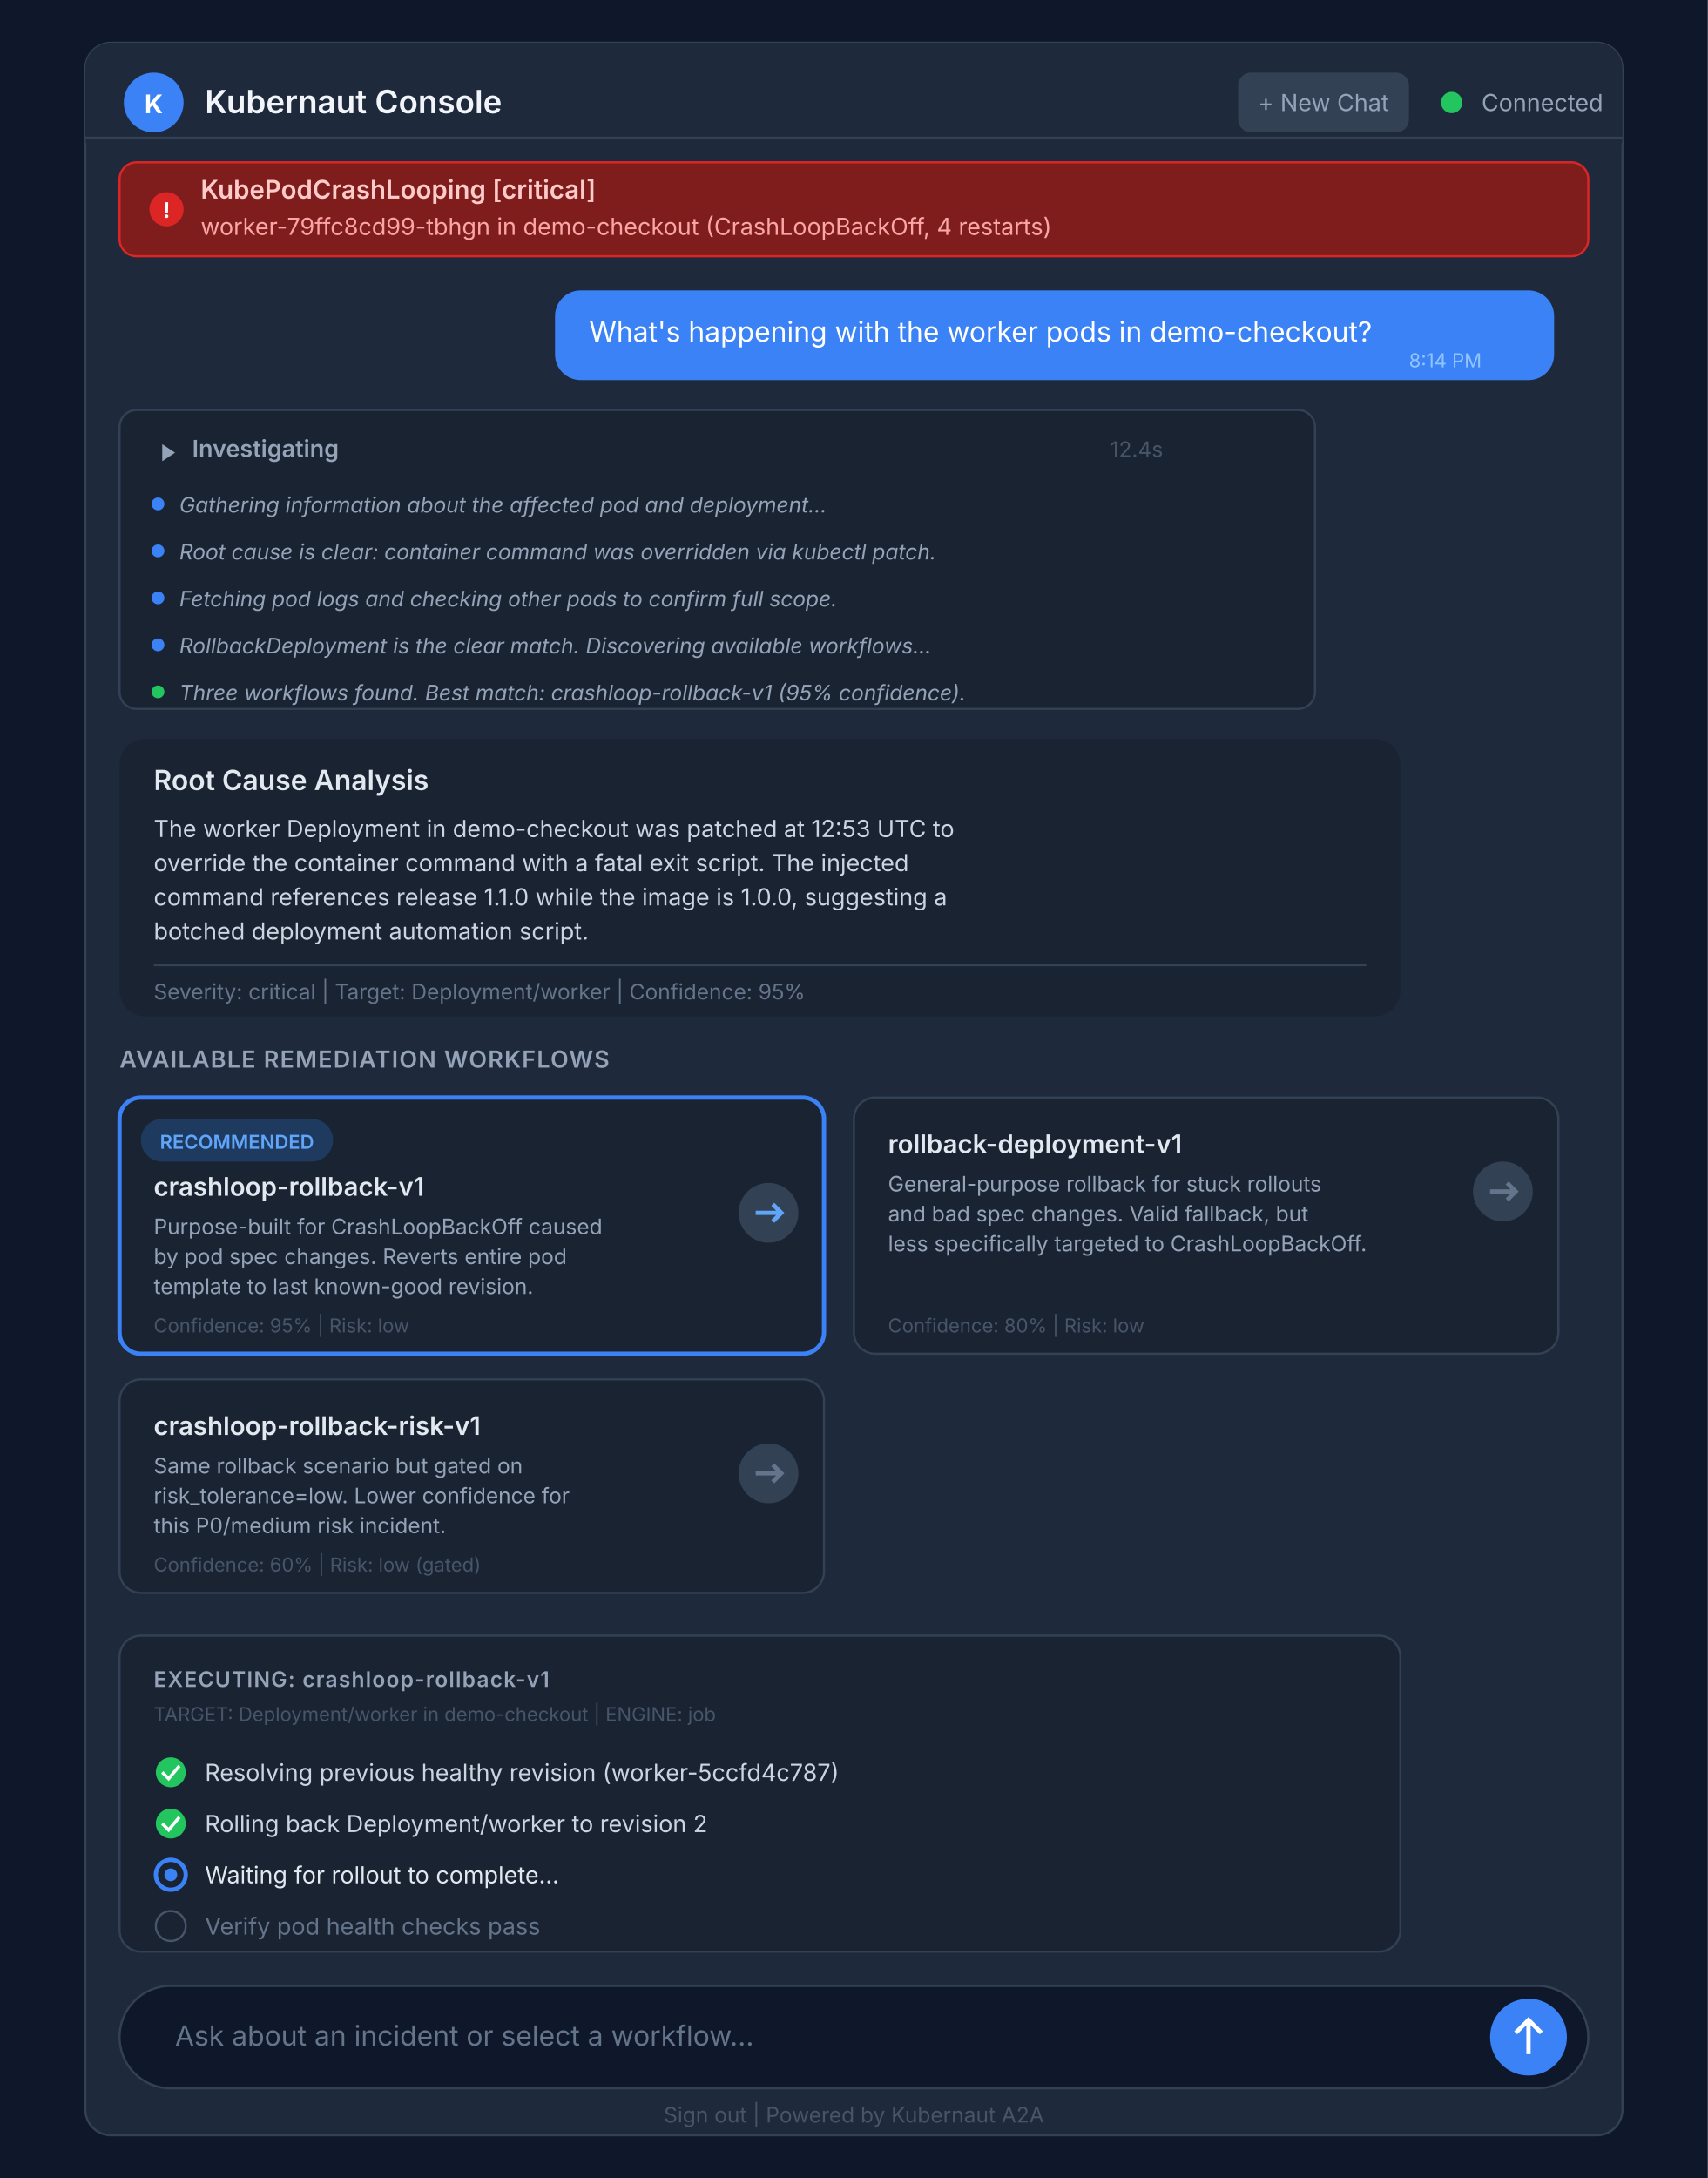
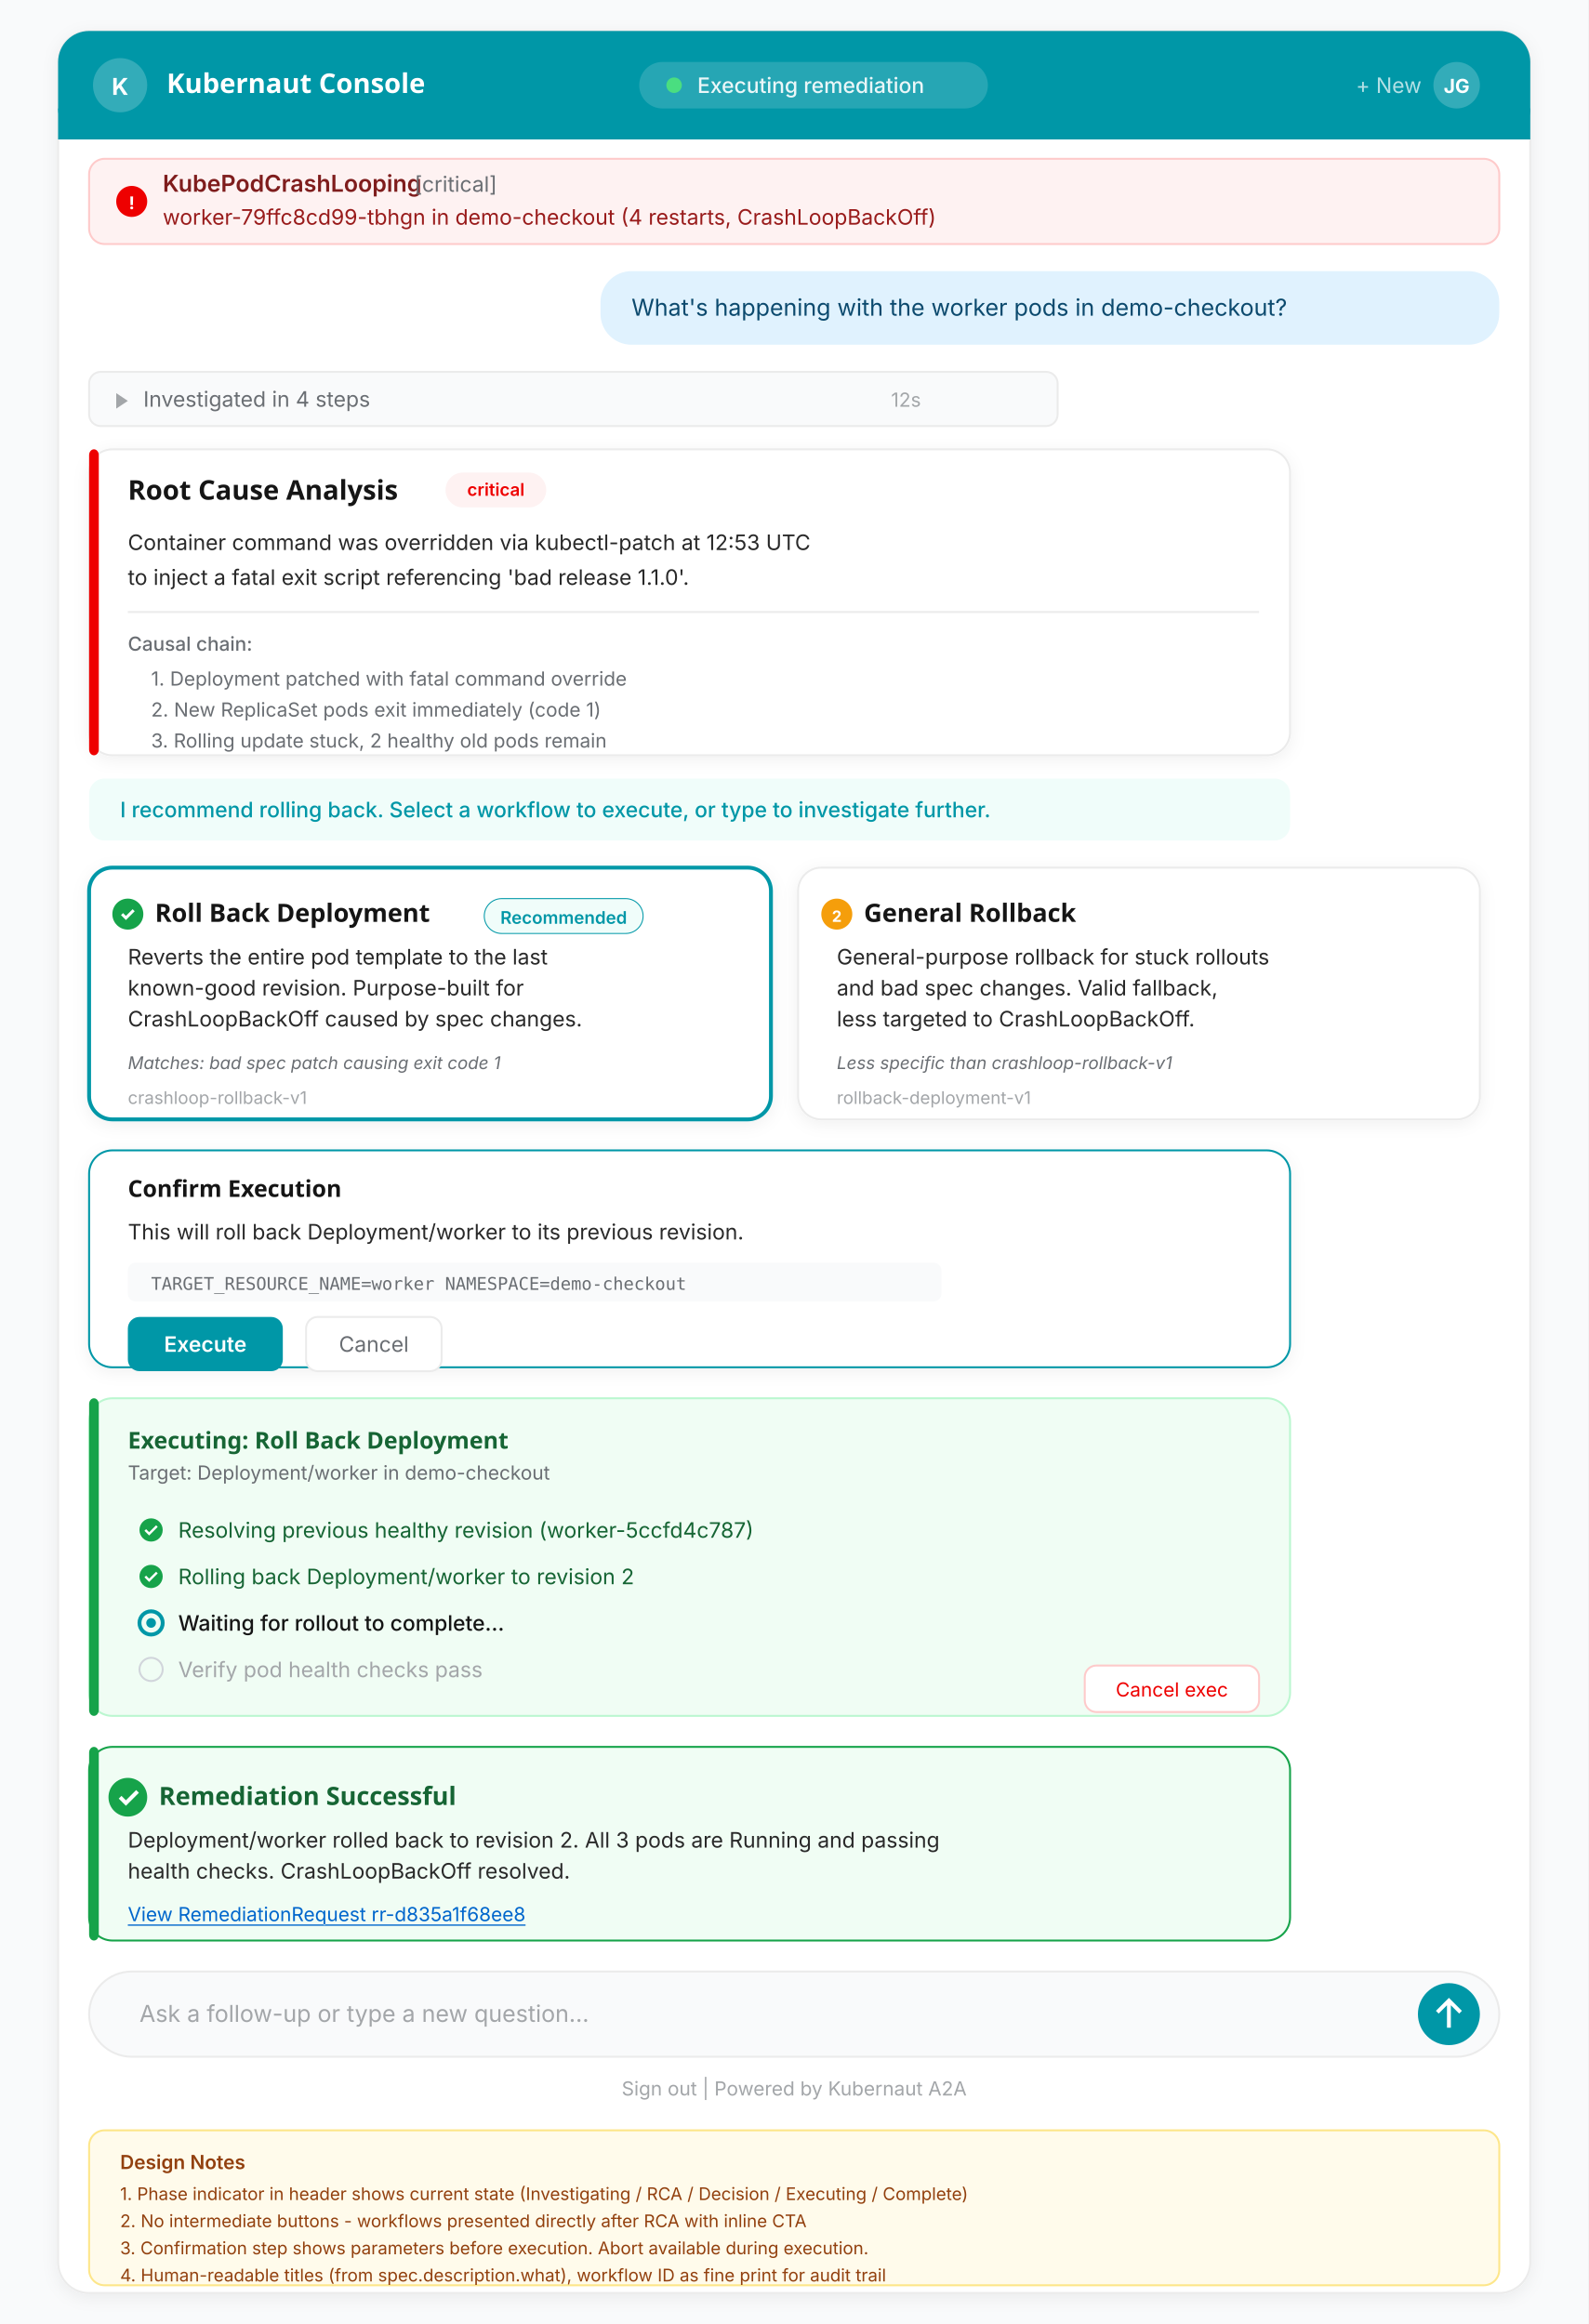
- <svg xmlns="http://www.w3.org/2000/svg" viewBox="0 0 800 1020" font-family="-apple-system, BlinkMacSystemFont, Segoe UI, sans-serif">
-   <rect width="800" height="1020" fill="#0f172a" />
-   <rect x="40" y="20" width="720" height="980" rx="12" fill="#1e293b" stroke="#334155" stroke-width="1" />
-   <rect x="40" y="20" width="720" height="56" rx="12" fill="#1e293b" />
-   <rect x="40" y="64" width="720" height="1" fill="#334155" />
-   <circle cx="72" cy="48" r="14" fill="#3b82f6" />
-   <text x="72" y="53" text-anchor="middle" fill="white" font-size="12" font-weight="bold">K</text>
-   <text x="96" y="53" fill="#f1f5f9" font-size="15" font-weight="600">Kubernaut Console</text>
-   <circle cx="680" cy="48" r="5" fill="#22c55e" />
-   <text x="694" y="52" fill="#94a3b8" font-size="11">Connected</text>
-   <rect x="580" y="34" width="80" height="28" rx="6" fill="#334155" />
-   <text x="620" y="52" text-anchor="middle" fill="#94a3b8" font-size="11">+ New Chat</text>
-   <rect x="56" y="76" width="688" height="44" rx="8" fill="#7f1d1d" stroke="#dc2626" stroke-width="1" />
-   <circle cx="78" cy="98" r="8" fill="#dc2626" />
-   <text x="78" y="102" text-anchor="middle" fill="white" font-size="10" font-weight="bold">!</text>
-   <text x="94" y="93" fill="#fecaca" font-size="12" font-weight="600">KubePodCrashLooping [critical]</text>
-   <text x="94" y="110" fill="#fca5a5" font-size="11">worker-79ffc8cd99-tbhgn in demo-checkout (CrashLoopBackOff, 4 restarts)</text>
-   <rect x="260" y="136" width="468" height="42" rx="12" fill="#3b82f6" />
-   <text x="276" y="160" fill="white" font-size="13">What's happening with the worker pods in demo-checkout?</text>
-   <text x="660" y="172" fill="#93c5fd" font-size="9">8:14 PM</text>
-   <rect x="56" y="192" width="560" height="140" rx="8" fill="#1a2332" stroke="#334155" stroke-width="1" />
-   <polygon points="76,208 82,212 76,216" fill="#94a3b8" />
-   <text x="90" y="214" fill="#94a3b8" font-size="11" font-weight="600">Investigating</text>
-   <text x="520" y="214" fill="#475569" font-size="10">12.4s</text>
-   <circle cx="74" cy="236" r="3" fill="#3b82f6" />
-   <text x="84" y="240" fill="#94a3b8" font-size="10" font-style="italic">Gathering information about the affected pod and deployment...</text>
-   <circle cx="74" cy="258" r="3" fill="#3b82f6" />
-   <text x="84" y="262" fill="#94a3b8" font-size="10" font-style="italic">Root cause is clear: container command was overridden via kubectl patch.</text>
-   <circle cx="74" cy="280" r="3" fill="#3b82f6" />
-   <text x="84" y="284" fill="#94a3b8" font-size="10" font-style="italic">Fetching pod logs and checking other pods to confirm full scope.</text>
-   <circle cx="74" cy="302" r="3" fill="#3b82f6" />
-   <text x="84" y="306" fill="#94a3b8" font-size="10" font-style="italic">RollbackDeployment is the clear match. Discovering available workflows...</text>
-   <circle cx="74" cy="324" r="3" fill="#22c55e" />
-   <text x="84" y="328" fill="#94a3b8" font-size="10" font-style="italic">Three workflows found. Best match: crashloop-rollback-v1 (95% confidence).</text>
-   <rect x="56" y="346" width="600" height="130" rx="12" fill="#1a2332" />
-   <text x="72" y="370" fill="#e2e8f0" font-size="13" font-weight="600">Root Cause Analysis</text>
-   <text x="72" y="392" fill="#cbd5e1" font-size="11">The worker Deployment in demo-checkout was patched at 12:53 UTC to</text>
-   <text x="72" y="408" fill="#cbd5e1" font-size="11">override the container command with a fatal exit script. The injected</text>
-   <text x="72" y="424" fill="#cbd5e1" font-size="11">command references release 1.1.0 while the image is 1.0.0, suggesting a</text>
-   <text x="72" y="440" fill="#cbd5e1" font-size="11">botched deployment automation script.</text>
-   <line x1="72" y1="452" x2="640" y2="452" stroke="#334155" stroke-width="1" />
-   <text x="72" y="468" fill="#64748b" font-size="10">Severity: critical | Target: Deployment/worker | Confidence: 95%</text>
-   <text x="56" y="500" fill="#94a3b8" font-size="11" font-weight="600" letter-spacing="0.5">AVAILABLE REMEDIATION WORKFLOWS</text>
-   <rect x="56" y="514" width="330" height="120" rx="10" fill="#1a2332" stroke="#3b82f6" stroke-width="2" />
-   <rect x="66" y="524" width="90" height="20" rx="10" fill="#1e3a5f" />
-   <text x="111" y="538" text-anchor="middle" fill="#60a5fa" font-size="9" font-weight="600">RECOMMENDED</text>
-   <text x="72" y="560" fill="#e2e8f0" font-size="12" font-weight="600">crashloop-rollback-v1</text>
-   <text x="72" y="578" fill="#94a3b8" font-size="10">Purpose-built for CrashLoopBackOff caused</text>
-   <text x="72" y="592" fill="#94a3b8" font-size="10">by pod spec changes. Reverts entire pod</text>
-   <text x="72" y="606" fill="#94a3b8" font-size="10">template to last known-good revision.</text>
-   <text x="72" y="624" fill="#475569" font-size="9">Confidence: 95% | Risk: low</text>
-   <circle cx="360" cy="568" r="14" fill="#334155" />
-   <path d="M354,568 L366,568 M362,564 L366,568 L362,572" stroke="#60a5fa" stroke-width="2" fill="none" />
-   <rect x="400" y="514" width="330" height="120" rx="10" fill="#1a2332" stroke="#334155" stroke-width="1" />
-   <text x="416" y="540" fill="#e2e8f0" font-size="12" font-weight="600">rollback-deployment-v1</text>
-   <text x="416" y="558" fill="#94a3b8" font-size="10">General-purpose rollback for stuck rollouts</text>
-   <text x="416" y="572" fill="#94a3b8" font-size="10">and bad spec changes. Valid fallback, but</text>
-   <text x="416" y="586" fill="#94a3b8" font-size="10">less specifically targeted to CrashLoopBackOff.</text>
-   <text x="416" y="624" fill="#475569" font-size="9">Confidence: 80% | Risk: low</text>
-   <circle cx="704" cy="558" r="14" fill="#334155" />
-   <path d="M698,558 L710,558 M706,554 L710,558 L706,562" stroke="#64748b" stroke-width="2" fill="none" />
-   <rect x="56" y="646" width="330" height="100" rx="10" fill="#1a2332" stroke="#334155" stroke-width="1" />
-   <text x="72" y="672" fill="#e2e8f0" font-size="12" font-weight="600">crashloop-rollback-risk-v1</text>
-   <text x="72" y="690" fill="#94a3b8" font-size="10">Same rollback scenario but gated on</text>
-   <text x="72" y="704" fill="#94a3b8" font-size="10">risk_tolerance=low. Lower confidence for</text>
-   <text x="72" y="718" fill="#94a3b8" font-size="10">this P0/medium risk incident.</text>
-   <text x="72" y="736" fill="#475569" font-size="9">Confidence: 60% | Risk: low (gated)</text>
-   <circle cx="360" cy="690" r="14" fill="#334155" />
-   <path d="M354,690 L366,690 M362,686 L366,690 L362,694" stroke="#64748b" stroke-width="2" fill="none" />
-   <rect x="56" y="766" width="600" height="148" rx="10" fill="#1a2332" stroke="#334155" stroke-width="1" />
-   <text x="72" y="790" fill="#94a3b8" font-size="10" font-weight="600" letter-spacing="0.5">EXECUTING: crashloop-rollback-v1</text>
-   <text x="72" y="806" fill="#475569" font-size="9">TARGET: Deployment/worker in demo-checkout | ENGINE: job</text>
-   <circle cx="80" cy="830" r="7" fill="#22c55e" />
-   <path d="M76,830 L79,833 L84,827" stroke="white" stroke-width="1.5" fill="none" />
-   <text x="96" y="834" fill="#cbd5e1" font-size="11">Resolving previous healthy revision (worker-5ccfd4c787)</text>
-   <circle cx="80" cy="854" r="7" fill="#22c55e" />
-   <path d="M76,854 L79,857 L84,851" stroke="white" stroke-width="1.5" fill="none" />
-   <text x="96" y="858" fill="#cbd5e1" font-size="11">Rolling back Deployment/worker to revision 2</text>
-   <circle cx="80" cy="878" r="7" fill="none" stroke="#3b82f6" stroke-width="2" />
-   <circle cx="80" cy="878" r="3" fill="#3b82f6" />
-   <text x="96" y="882" fill="#e2e8f0" font-size="11">Waiting for rollout to complete...</text>
-   <circle cx="80" cy="902" r="7" fill="none" stroke="#475569" stroke-width="1" />
-   <text x="96" y="906" fill="#64748b" font-size="11">Verify pod health checks pass</text>
-   <rect x="56" y="930" width="688" height="48" rx="24" fill="#0f172a" stroke="#334155" stroke-width="1" />
-   <text x="82" y="958" fill="#64748b" font-size="13">Ask about an incident or select a workflow...</text>
-   <circle cx="716" cy="954" r="18" fill="#3b82f6" />
-   <path d="M716,946 L716,962 M710,952 L716,946 L722,952" stroke="white" stroke-width="2" fill="none" />
-   <text x="400" y="994" text-anchor="middle" fill="#475569" font-size="10">Sign out  |  Powered by Kubernaut A2A</text>
+ <svg xmlns="http://www.w3.org/2000/svg" viewBox="0 0 820 1200" font-family="Red Hat Text, Red Hat Display, -apple-system, sans-serif">
+   <defs>
+     <filter id="cardShadow">
+       <feDropShadow dx="0" dy="2" stdDeviation="4" flood-color="#000" flood-opacity="0.06" />
+     </filter>
+   </defs>
+   <rect width="820" height="1200" fill="#F9FAFB" />
+   <rect x="30" y="16" width="760" height="1168" rx="16" fill="white" stroke="#EBEBEB" stroke-width="1" filter="url(#cardShadow)" />
+   <rect x="30" y="16" width="760" height="56" rx="16" fill="#0097A7" />
+   <rect x="30" y="56" width="760" height="16" fill="#0097A7" />
+   <circle cx="62" cy="44" r="14" fill="rgba(255,255,255,0.2)" />
+   <text x="62" y="49" text-anchor="middle" fill="white" font-size="12" font-weight="700">K</text>
+   <text x="86" y="48" fill="white" font-size="14" font-weight="700" font-family="Red Hat Display, sans-serif">Kubernaut Console</text>
+   <rect x="330" y="32" width="180" height="24" rx="12" fill="rgba(255,255,255,0.15)" />
+   <circle cx="348" cy="44" r="4" fill="#4ade80" />
+   <text x="360" y="48" fill="rgba(255,255,255,0.9)" font-size="11" font-weight="500">Executing remediation</text>
+   <text x="700" y="48" fill="rgba(255,255,255,0.7)" font-size="11">+ New</text>
+   <circle cx="752" cy="44" r="12" fill="rgba(255,255,255,0.2)" />
+   <text x="752" y="48" text-anchor="middle" fill="white" font-size="10" font-weight="700">JG</text>
+   <rect x="46" y="82" width="728" height="44" rx="8" fill="#FEF2F2" stroke="#FECACA" stroke-width="1" />
+   <circle cx="68" cy="104" r="8" fill="#EE0000" />
+   <text x="68" y="108" text-anchor="middle" fill="white" font-size="9" font-weight="700">!</text>
+   <text x="84" y="99" fill="#7F1D1D" font-size="12" font-weight="600">KubePodCrashLooping</text>
+   <text x="214" y="99" fill="#6A6E73" font-size="11">[critical]</text>
+   <text x="84" y="116" fill="#991B1B" font-size="11">worker-79ffc8cd99-tbhgn in demo-checkout (4 restarts, CrashLoopBackOff)</text>
+   <rect x="310" y="140" width="464" height="38" rx="16" fill="#E0F2FE" />
+   <text x="326" y="163" fill="#0C4A6E" font-size="12">What's happening with the worker pods in demo-checkout?</text>
+   <rect x="46" y="192" width="500" height="28" rx="6" fill="#F9FAFB" stroke="#EBEBEB" stroke-width="1" />
+   <polygon points="60,203 66,207 60,211" fill="#A3A6A9" />
+   <text x="74" y="210" fill="#6A6E73" font-size="11">Investigated in 4 steps</text>
+   <text x="460" y="210" fill="#A3A6A9" font-size="10">12s</text>
+   <rect x="46" y="232" width="620" height="158" rx="12" fill="white" stroke="#EBEBEB" stroke-width="1" filter="url(#cardShadow)" />
+   <rect x="46" y="232" width="5" height="158" rx="3" fill="#EE0000" />
+   <text x="66" y="258" fill="#151515" font-size="14" font-weight="700" font-family="Red Hat Display, sans-serif">Root Cause Analysis</text>
+   <rect x="230" y="244" width="52" height="18" rx="9" fill="#FEF2F2" />
+   <text x="256" y="256" text-anchor="middle" fill="#EE0000" font-size="9" font-weight="600">critical</text>
+   <text x="66" y="284" fill="#292929" font-size="11">Container command was overridden via kubectl-patch at 12:53 UTC</text>
+   <text x="66" y="302" fill="#292929" font-size="11">to inject a fatal exit script referencing 'bad release 1.1.0'.</text>
+   <line x1="66" y1="316" x2="650" y2="316" stroke="#EBEBEB" stroke-width="1" />
+   <text x="66" y="336" fill="#6A6E73" font-size="10" font-weight="500">Causal chain:</text>
+   <text x="78" y="354" fill="#6A6E73" font-size="10">1. Deployment patched with fatal command override</text>
+   <text x="78" y="370" fill="#6A6E73" font-size="10">2. New ReplicaSet pods exit immediately (code 1)</text>
+   <text x="78" y="386" fill="#6A6E73" font-size="10">3. Rolling update stuck, 2 healthy old pods remain</text>
+   <rect x="46" y="402" width="620" height="32" rx="8" fill="#F0FDFA" />
+   <text x="62" y="422" fill="#0097A7" font-size="11" font-weight="500">I recommend rolling back. Select a workflow to execute, or type to investigate further.</text>
+   <rect x="46" y="448" width="352" height="130" rx="12" fill="white" stroke="#0097A7" stroke-width="2" filter="url(#cardShadow)" />
+   <circle cx="66" cy="472" r="8" fill="#16A34A" />
+   <path d="M63,472 L65,474 L69,470" stroke="white" stroke-width="1.5" fill="none" />
+   <text x="80" y="476" fill="#151515" font-size="13" font-weight="700" font-family="Red Hat Display, sans-serif">Roll Back Deployment</text>
+   <rect x="250" y="464" width="82" height="18" rx="9" fill="#F0FDFA" stroke="#0097A7" stroke-width="0.5" />
+   <text x="291" y="477" text-anchor="middle" fill="#0097A7" font-size="9" font-weight="600">Recommended</text>
+   <text x="66" y="498" fill="#292929" font-size="11">Reverts the entire pod template to the last</text>
+   <text x="66" y="514" fill="#292929" font-size="11">known-good revision. Purpose-built for</text>
+   <text x="66" y="530" fill="#292929" font-size="11">CrashLoopBackOff caused by spec changes.</text>
+   <text x="66" y="552" fill="#6A6E73" font-size="9" font-style="italic">Matches: bad spec patch causing exit code 1</text>
+   <text x="66" y="570" fill="#A3A6A9" font-size="9">crashloop-rollback-v1</text>
+   <rect x="412" y="448" width="352" height="130" rx="12" fill="white" stroke="#EBEBEB" stroke-width="1" filter="url(#cardShadow)" />
+   <circle cx="432" cy="472" r="8" fill="#F59E0B" />
+   <text x="432" y="476" text-anchor="middle" fill="white" font-size="8" font-weight="700">2</text>
+   <text x="446" y="476" fill="#151515" font-size="13" font-weight="700" font-family="Red Hat Display, sans-serif">General Rollback</text>
+   <text x="432" y="498" fill="#292929" font-size="11">General-purpose rollback for stuck rollouts</text>
+   <text x="432" y="514" fill="#292929" font-size="11">and bad spec changes. Valid fallback,</text>
+   <text x="432" y="530" fill="#292929" font-size="11">less targeted to CrashLoopBackOff.</text>
+   <text x="432" y="552" fill="#6A6E73" font-size="9" font-style="italic">Less specific than crashloop-rollback-v1</text>
+   <text x="432" y="570" fill="#A3A6A9" font-size="9">rollback-deployment-v1</text>
+   <rect x="46" y="594" width="620" height="112" rx="12" fill="white" stroke="#0097A7" stroke-width="1" filter="url(#cardShadow)" />
+   <text x="66" y="618" fill="#151515" font-size="12" font-weight="700" font-family="Red Hat Display, sans-serif">Confirm Execution</text>
+   <text x="66" y="640" fill="#292929" font-size="11">This will roll back Deployment/worker to its previous revision.</text>
+   <rect x="66" y="652" width="420" height="20" rx="4" fill="#F9FAFB" />
+   <text x="78" y="666" fill="#6A6E73" font-size="9" font-family="monospace">TARGET_RESOURCE_NAME=worker  NAMESPACE=demo-checkout</text>
+   <rect x="66" y="680" width="80" height="28" rx="6" fill="#0097A7" />
+   <text x="106" y="698" text-anchor="middle" fill="white" font-size="11" font-weight="600">Execute</text>
+   <rect x="158" y="680" width="70" height="28" rx="6" fill="white" stroke="#EBEBEB" stroke-width="1" />
+   <text x="193" y="698" text-anchor="middle" fill="#6A6E73" font-size="11">Cancel</text>
+   <rect x="46" y="722" width="620" height="164" rx="12" fill="#F0FDF4" stroke="#BBF7D0" stroke-width="1" />
+   <rect x="46" y="722" width="5" height="164" rx="3" fill="#16A34A" />
+   <text x="66" y="748" fill="#166534" font-size="12" font-weight="700" font-family="Red Hat Display, sans-serif">Executing: Roll Back Deployment</text>
+   <text x="66" y="764" fill="#6A6E73" font-size="10">Target: Deployment/worker in demo-checkout</text>
+   <circle cx="78" cy="790" r="6" fill="#16A34A" />
+   <path d="M75,790 L77,792 L81,788" stroke="white" stroke-width="1.2" fill="none" />
+   <text x="92" y="794" fill="#166534" font-size="11">Resolving previous healthy revision (worker-5ccfd4c787)</text>
+   <circle cx="78" cy="814" r="6" fill="#16A34A" />
+   <path d="M75,814 L77,816 L81,812" stroke="white" stroke-width="1.2" fill="none" />
+   <text x="92" y="818" fill="#166534" font-size="11">Rolling back Deployment/worker to revision 2</text>
+   <circle cx="78" cy="838" r="6" fill="none" stroke="#0097A7" stroke-width="2" />
+   <circle cx="78" cy="838" r="2.5" fill="#0097A7" />
+   <text x="92" y="842" fill="#151515" font-size="11" font-weight="500">Waiting for rollout to complete...</text>
+   <circle cx="78" cy="862" r="6" fill="none" stroke="#D1D5DB" stroke-width="1" />
+   <text x="92" y="866" fill="#A3A6A9" font-size="11">Verify pod health checks pass</text>
+   <rect x="560" y="860" width="90" height="24" rx="6" fill="white" stroke="#FECACA" stroke-width="1" />
+   <text x="605" y="876" text-anchor="middle" fill="#EE0000" font-size="10">Cancel exec</text>
+   <rect x="46" y="902" width="620" height="100" rx="12" fill="#F0FDF4" stroke="#16A34A" stroke-width="1" />
+   <rect x="46" y="902" width="5" height="100" rx="3" fill="#16A34A" />
+   <circle cx="66" cy="928" r="10" fill="#16A34A" />
+   <path d="M62,928 L65,931 L71,925" stroke="white" stroke-width="2" fill="none" />
+   <text x="82" y="932" fill="#166534" font-size="13" font-weight="700" font-family="Red Hat Display, sans-serif">Remediation Successful</text>
+   <text x="66" y="954" fill="#292929" font-size="11">Deployment/worker rolled back to revision 2. All 3 pods are Running and passing</text>
+   <text x="66" y="970" fill="#292929" font-size="11">health checks. CrashLoopBackOff resolved.</text>
+   <text x="66" y="992" fill="#0066CC" font-size="10" text-decoration="underline">View RemediationRequest rr-d835a1f68ee8</text>
+   <rect x="46" y="1018" width="728" height="44" rx="22" fill="#F9FAFB" stroke="#EBEBEB" stroke-width="1" />
+   <text x="72" y="1044" fill="#A3A6A9" font-size="12">Ask a follow-up or type a new question...</text>
+   <circle cx="748" cy="1040" r="16" fill="#0097A7" />
+   <path d="M748,1033 L748,1047 M742,1039 L748,1033 L754,1039" stroke="white" stroke-width="2" fill="none" />
+   <text x="410" y="1082" text-anchor="middle" fill="#A3A6A9" font-size="10">Sign out | Powered by Kubernaut A2A</text>
+   <rect x="46" y="1100" width="728" height="80" rx="8" fill="#FFFBEB" stroke="#FDE68A" stroke-width="1" />
+   <text x="62" y="1120" fill="#92400E" font-size="10" font-weight="600">Design Notes</text>
+   <text x="62" y="1136" fill="#92400E" font-size="9">1. Phase indicator in header shows current state (Investigating / RCA / Decision / Executing / Complete)</text>
+   <text x="62" y="1150" fill="#92400E" font-size="9">2. No intermediate buttons - workflows presented directly after RCA with inline CTA</text>
+   <text x="62" y="1164" fill="#92400E" font-size="9">3. Confirmation step shows parameters before execution. Abort available during execution.</text>
+   <text x="62" y="1178" fill="#92400E" font-size="9">4. Human-readable titles (from spec.description.what), workflow ID as fine print for audit trail</text>
</svg>
